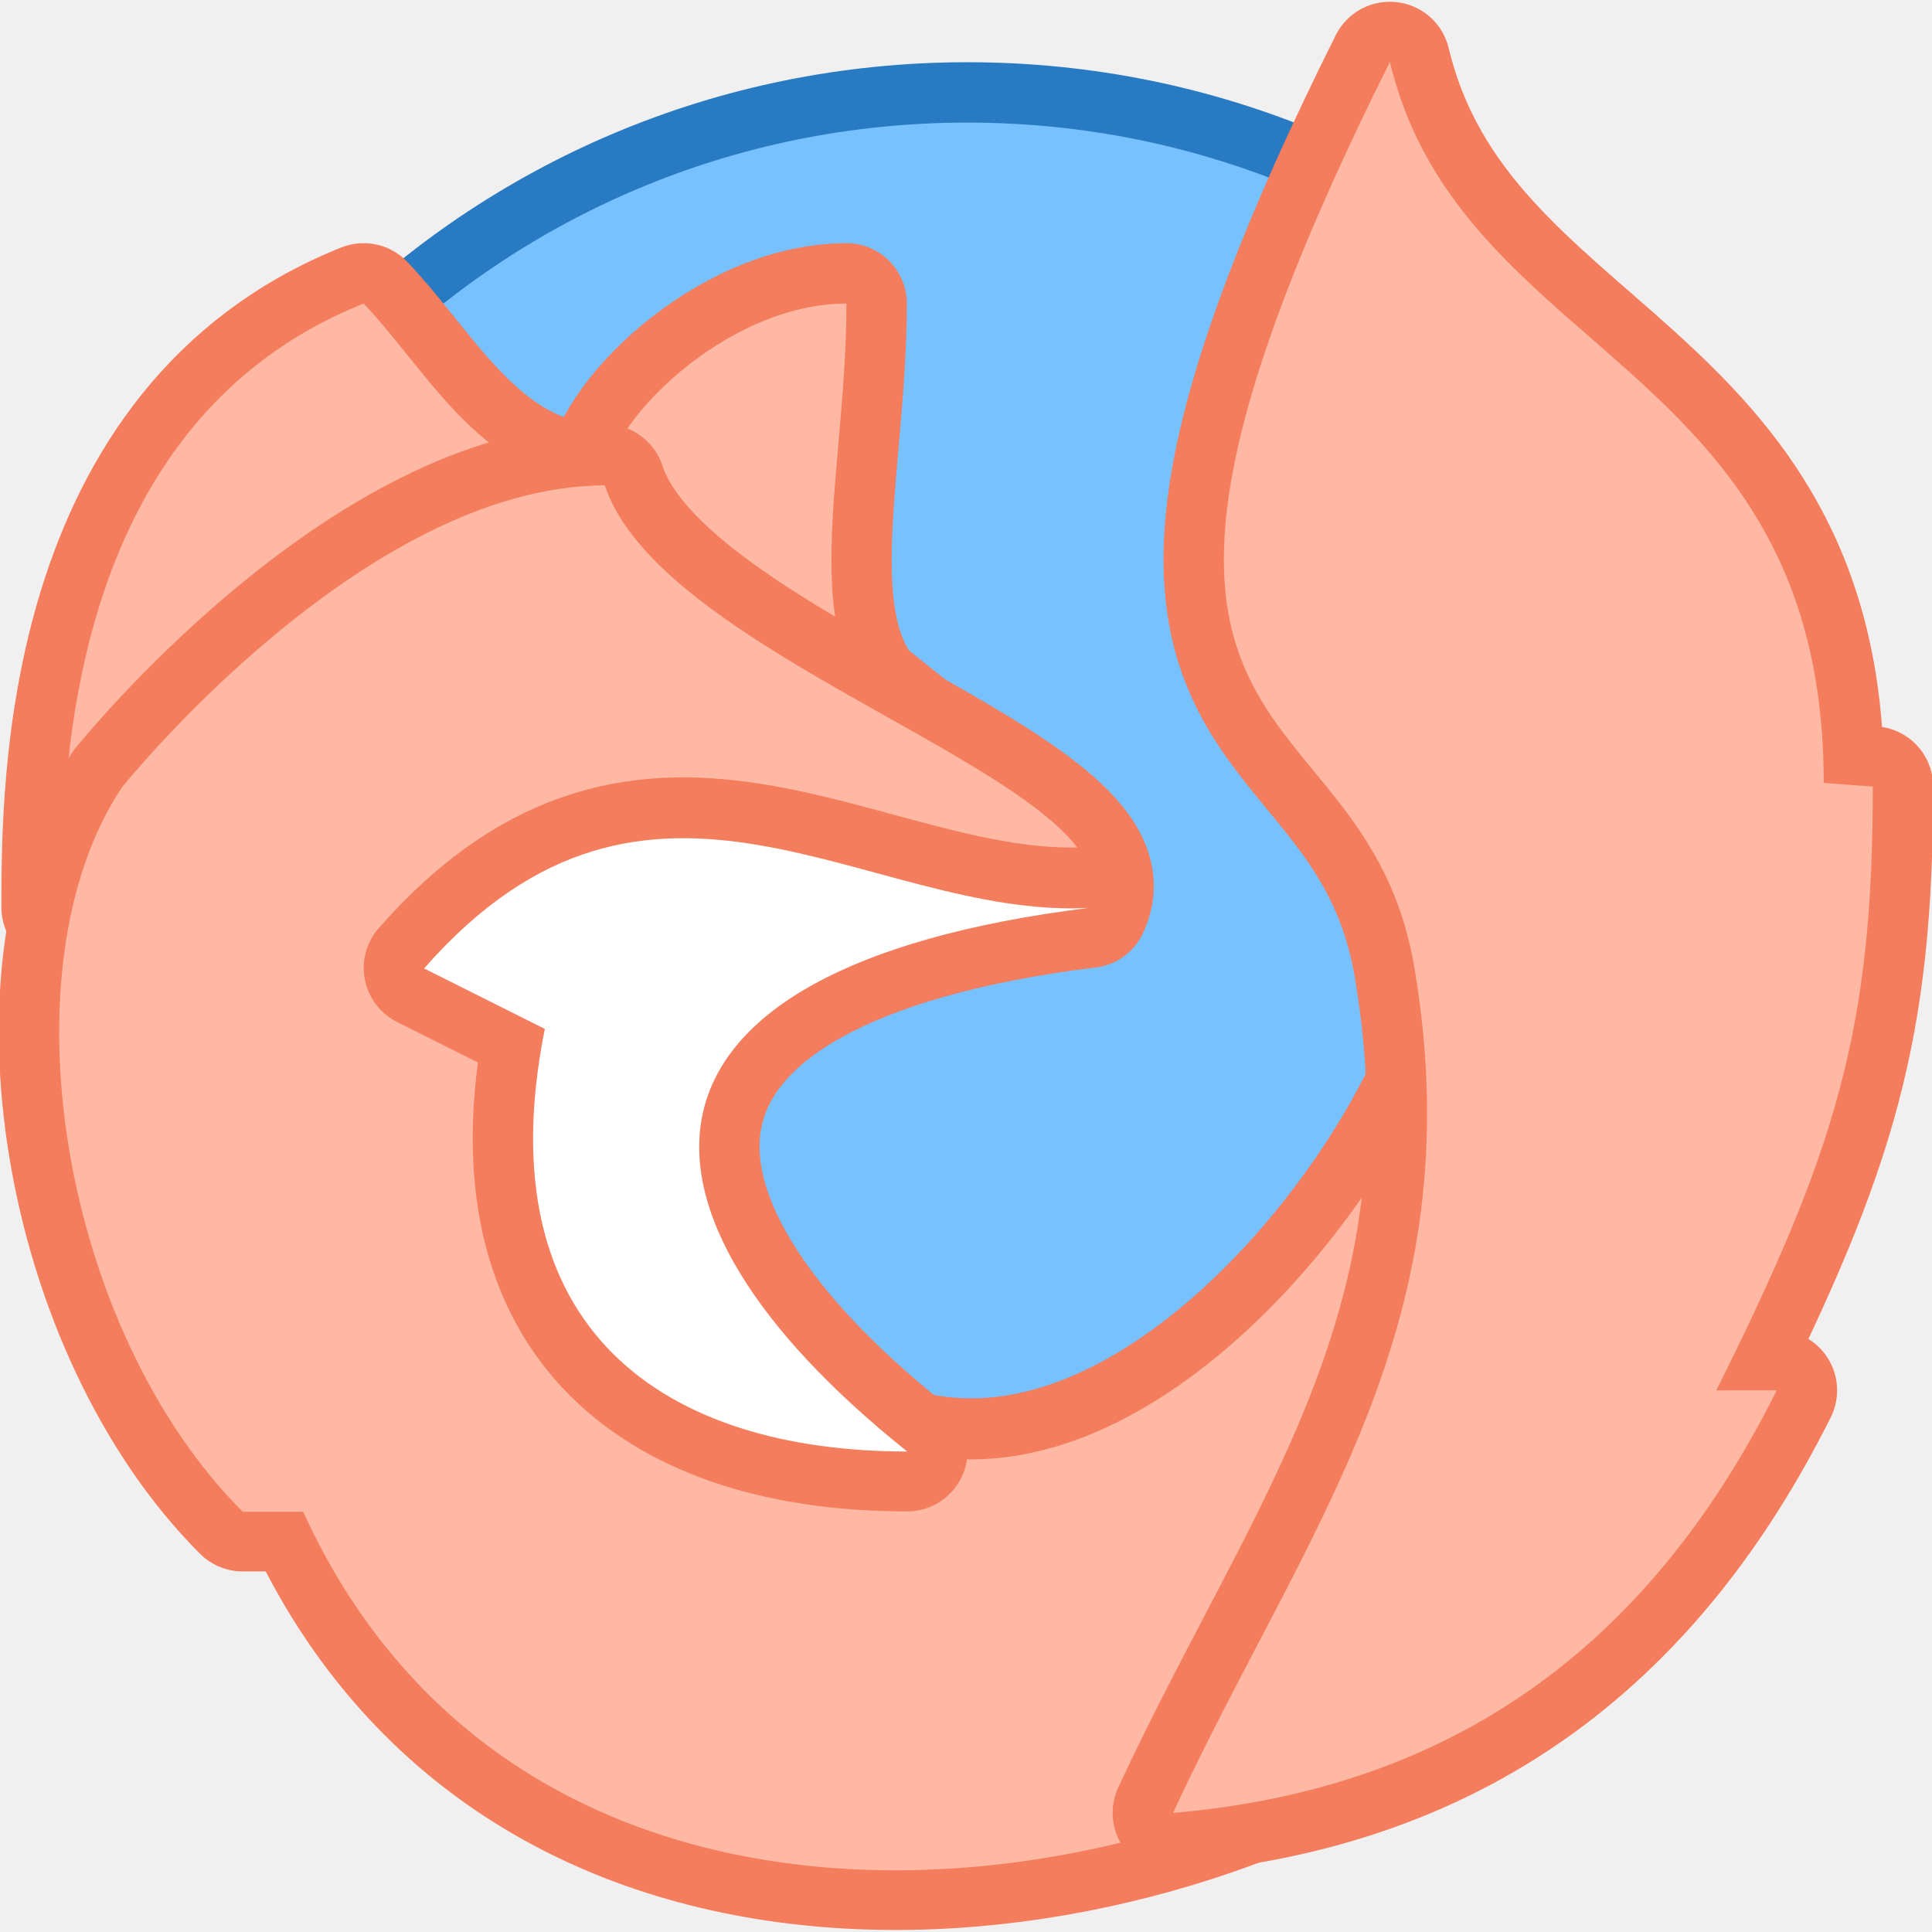
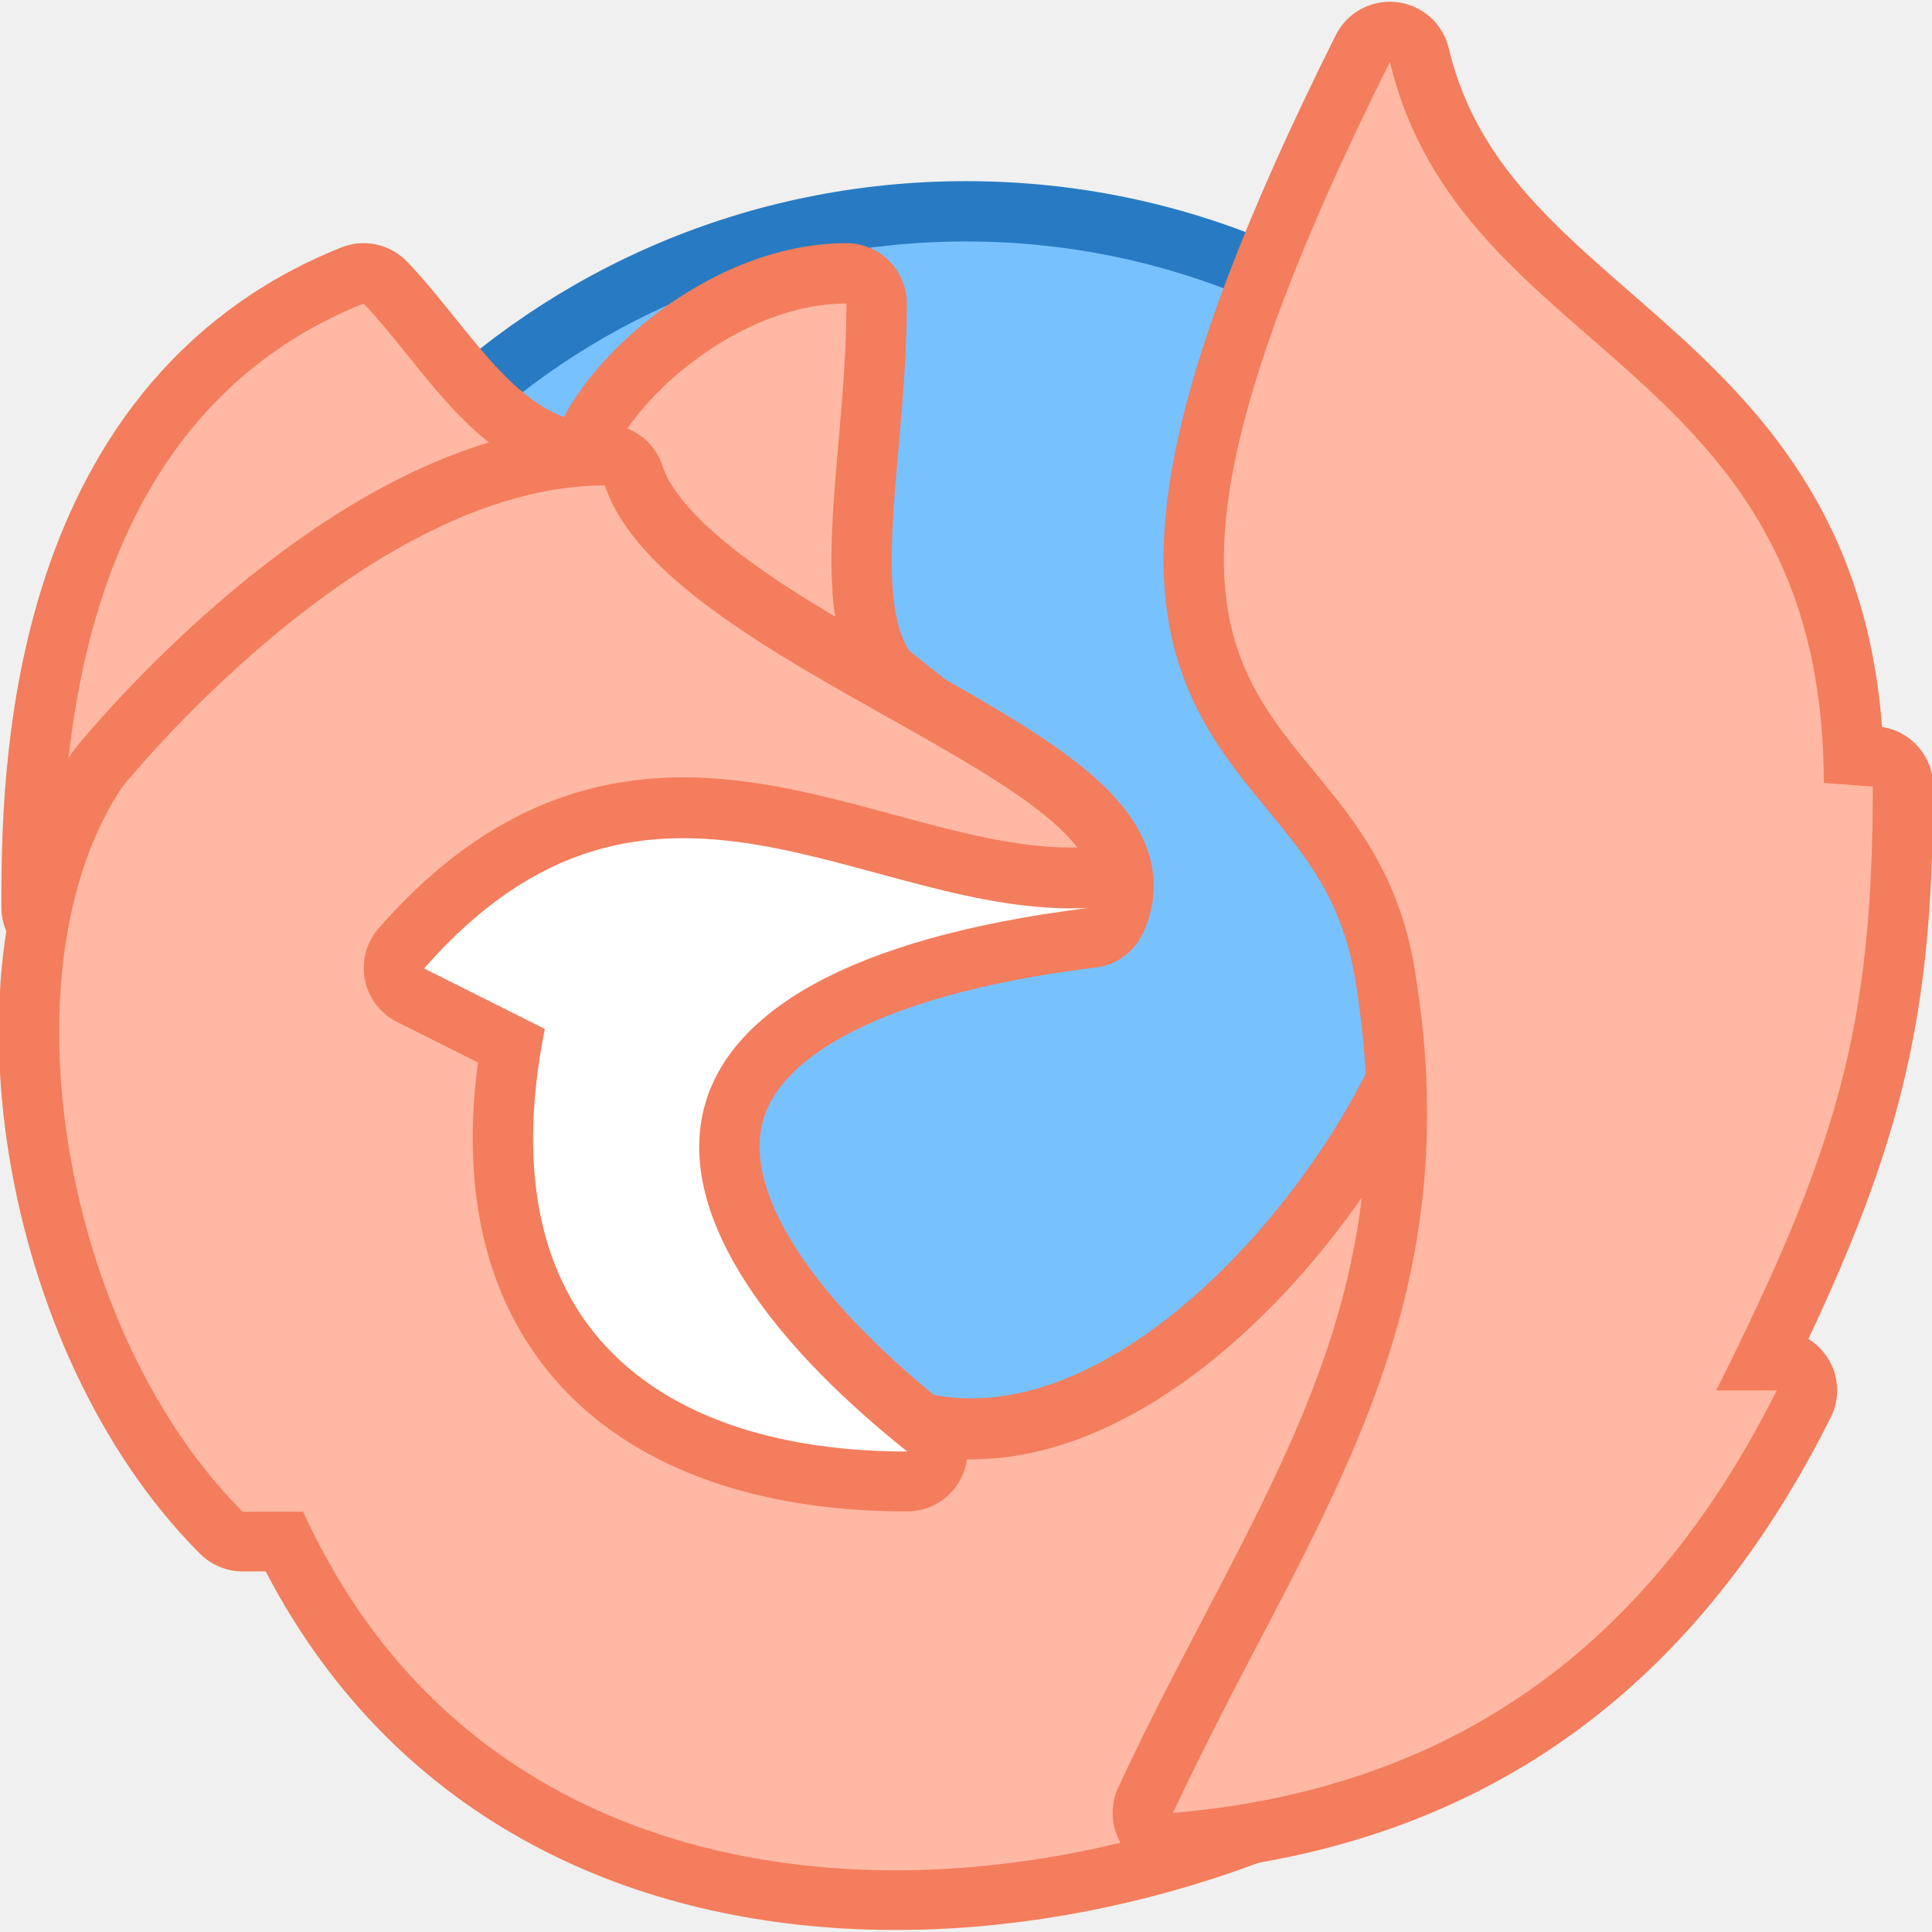
<svg xmlns="http://www.w3.org/2000/svg" width="32" height="32" viewBox="0 0 8.467 8.467" version="1.1" id="svg8">
  <defs id="defs2">
    <style type="text/css" id="current-color-scheme">
      .ColorScheme-Text {
        color:#122036;
      }
      </style>
    <style id="current-color-scheme-53" type="text/css">
      .ColorScheme-Text {
        color:#122036;
      }
      </style>
    <style type="text/css" id="current-color-scheme-5">
      .ColorScheme-Text {
        color:#122036;
      }
      </style>
    <style type="text/css" id="current-color-scheme-2">
      .ColorScheme-Text {
        color:#122036;
      }
      </style>
    <style type="text/css" id="current-color-scheme-1">
      .ColorScheme-Text {
        color:#122036;
      }
      </style>
    <style id="current-color-scheme-10" type="text/css">
      .ColorScheme-Text {
        color:#122036;
      }
      </style>
    <style type="text/css" id="current-color-scheme-0">
      .ColorScheme-Text {
        color:#122036;
      }
      </style>
    <style type="text/css" id="current-color-scheme-26">
      .ColorScheme-Text {
        color:#122036;
      }
      </style>
    <style type="text/css" id="current-color-scheme-7">
      .ColorScheme-Text {
        color:#122036;
      }
      </style>
    <style type="text/css" id="current-color-scheme-3">
      .ColorScheme-Text {
        color:#122036;
      }
      </style>
    <style type="text/css" id="current-color-scheme-22">
      .ColorScheme-Text {
        color:#122036;
      }
      </style>
    <style type="text/css" id="current-color-scheme-75">
      .ColorScheme-Text {
        color:#122036;
      }
      </style>
    <style id="current-color-scheme-53-3" type="text/css">
      .ColorScheme-Text {
        color:#122036;
      }
      </style>
    <style type="text/css" id="current-color-scheme-5-5">
      .ColorScheme-Text {
        color:#122036;
      }
      </style>
    <style type="text/css" id="current-color-scheme-2-6">
      .ColorScheme-Text {
        color:#122036;
      }
      </style>
    <style type="text/css" id="current-color-scheme-1-2">
      .ColorScheme-Text {
        color:#122036;
      }
      </style>
    <style id="current-color-scheme-10-9" type="text/css">
      .ColorScheme-Text {
        color:#122036;
      }
      </style>
    <style type="text/css" id="current-color-scheme-0-1">
      .ColorScheme-Text {
        color:#122036;
      }
      </style>
    <style type="text/css" id="current-color-scheme-26-2">
      .ColorScheme-Text {
        color:#122036;
      }
      </style>
    <style type="text/css" id="current-color-scheme-29">
      .ColorScheme-Text {
        color:#122036;
      }
      </style>
    <style id="current-color-scheme-5-1" type="text/css">
      .ColorScheme-Text {
        color:#122036;
      }
      </style>
    <style id="current-color-scheme-2-2" type="text/css">
      .ColorScheme-Text {
        color:#122036;
      }
      </style>
    <style id="current-color-scheme-1-7" type="text/css">
      .ColorScheme-Text {
        color:#122036;
      }
      </style>
    <style type="text/css" id="current-color-scheme-10-0">
      .ColorScheme-Text {
        color:#122036;
      }
      </style>
    <style id="current-color-scheme-0-9" type="text/css">
      .ColorScheme-Text {
        color:#122036;
      }
      </style>
    <style id="current-color-scheme-26-3" type="text/css">
      .ColorScheme-Text {
        color:#122036;
      }
      </style>
  </defs>
  <g id="layer1" transform="translate(0,-288.5333)">
    <g id="g4088" transform="translate(2.916612,0.2725575)">
      <g transform="matrix(0.2645833,0,0,0.2645833,11.90623,214.5427)" id="g2574">
-         <path id="path4628" d="m -40,279.65 c 8.31,0 15,6.69 15,15 0,8.31 -6.69,15 -15,15 -8.31,0 -15,-6.69 -15,-15 0,-8.31 6.69,-15 15,-15 z" style="fill:#287bc2;fill-opacity:1;stroke:none;stroke-width:1.47;stroke-linecap:round;stroke-linejoin:round;stroke-miterlimit:4;stroke-dasharray:none;stroke-opacity:1" />
-         <path id="path4630" d="m -40,280.65 c 7.756,0 14,6.244 14,14 0,7.756 -6.244,14 -14,14 -7.756,0 -14,-6.244 -14,-14 0,-7.756 6.244,-14 14,-14 z" style="fill:#78c1ff;fill-opacity:1;stroke:none;stroke-width:1.402;stroke-linecap:round;stroke-linejoin:round;stroke-miterlimit:4;stroke-dasharray:none;stroke-opacity:1" />
+         <path id="path4628" d="m -40.023,281.62 c 7.202,0 13,5.798 13,13 0,7.202 -5.798,13 -13,13 -7.202,0 -13,-5.798 -13,-13 0,-7.202 5.798,-13 13,-13 z" style="fill:#287bc2;fill-opacity:1;stroke:none;stroke-width:1.274;stroke-linecap:round;stroke-linejoin:round;stroke-miterlimit:4;stroke-dasharray:none;stroke-opacity:1" />
+         <path id="path4630" d="m -40.023,282.619 c 6.648,0 12,5.352 12,12 0,6.648 -5.352,12 -12,12 -6.648,0 -12,-5.352 -12,-12 0,-6.648 5.352,-12 12,-12 z" style="fill:#78c1ff;fill-opacity:1;stroke:none;stroke-width:1.202;stroke-linecap:round;stroke-linejoin:round;stroke-miterlimit:4;stroke-dasharray:none;stroke-opacity:1" />
      </g>
      <path id="path1244-9" d="m -0.265,290.385 c 0,-0.265 0.529,-0.794 1.058,-0.794 0,0.794 -0.265,1.587 0.265,1.852 z" style="fill:none;stroke:#f37d5c;stroke-width:0.529;stroke-linecap:round;stroke-linejoin:round;stroke-miterlimit:4;stroke-dasharray:none;stroke-opacity:1" />
      <path id="path1244-3-2" d="m -0.265,290.385 c 0,-0.265 0.529,-0.794 1.058,-0.794 0,0.794 -0.264,1.588 0.265,1.852 z" style="fill:#ffb8a3;fill-opacity:1;stroke:none;stroke-width:0.529;stroke-linecap:round;stroke-linejoin:round;stroke-miterlimit:4;stroke-dasharray:none;stroke-opacity:1" />
      <path id="path1227-28" d="m -0.265,290.385 c -0.529,0 -0.768,-0.49 -1.058,-0.794 -1.323,0.529 -1.323,2.117 -1.323,2.646 z" style="fill:none;stroke:#f37d5c;stroke-width:0.529;stroke-linecap:round;stroke-linejoin:round;stroke-miterlimit:4;stroke-dasharray:none;stroke-opacity:1" />
      <path id="path1227-2-9" d="m -0.265,290.385 c -0.529,0 -0.768,-0.49 -1.058,-0.794 -1.323,0.529 -1.323,2.117 -1.323,2.646 z" style="fill:#ffb8a3;fill-opacity:1;stroke:none;stroke-width:0.529;stroke-linecap:round;stroke-linejoin:round;stroke-miterlimit:4;stroke-dasharray:none;stroke-opacity:1" />
      <path id="path1261-73" d="m -0.265,290.385 c -1.058,0 -2.117,1.323 -2.117,1.323 -0.529,0.794 -0.265,2.381 0.529,3.175 H -1.587 c 0.973,2.133 3.714,1.777 5.027,0.794 v -2.91 c -0.265,0.794 -1.323,2.117 -2.381,1.852 l -5.292e-4,0.002 c -2.381,-1.59 5.292e-4,-2.383 0.794,-2.383 C 2.117,291.708 6.5510512e-8,291.179 -0.265,290.385 Z" style="fill:none;stroke:#f37d5c;stroke-width:0.529;stroke-linecap:round;stroke-linejoin:round;stroke-miterlimit:4;stroke-dasharray:none;stroke-opacity:1" />
      <path id="path1261-73-5" d="m -0.265,290.388 c -1.058,0 -2.117,1.323 -2.117,1.323 -0.529,0.794 -0.265,2.381 0.529,3.175 h 0.265 c 0.973,2.133 3.714,1.777 5.027,0.794 v -2.91 c -0.265,0.794 -1.323,2.117 -2.381,1.852 l -5.292e-4,0.002 c -2.381,-1.59 5.292e-4,-2.383 0.794,-2.383 0.265,-0.529 -1.852,-1.058 -2.117,-1.852 z" style="fill:#ffb8a3;fill-opacity:1;stroke:none;stroke-width:0.529;stroke-linecap:round;stroke-linejoin:round;stroke-miterlimit:4;stroke-dasharray:none;stroke-opacity:1" />
      <path id="path1175-1" d="m 1.058,294.619 c -1.323,-1.058 -1.323,-2.117 0.794,-2.381 -0.969,0.046 -1.915,-0.87 -2.91,0.265 l 0.529,0.265 c -0.265,1.323 0.529,1.852 1.588,1.852 z" style="fill:none;stroke:#f37d5c;stroke-width:0.529;stroke-linecap:butt;stroke-linejoin:round;stroke-miterlimit:4;stroke-dasharray:none;stroke-opacity:1" />
      <path id="path1175-7-2" d="m 1.058,294.621 c -1.323,-1.058 -1.323,-2.117 0.794,-2.381 -0.969,0.046 -1.915,-0.87 -2.91,0.265 l 0.529,0.265 c -0.265,1.323 0.529,1.852 1.588,1.852 z" style="fill:#ffffff;fill-opacity:1;stroke:none;stroke-width:0.529;stroke-linecap:butt;stroke-linejoin:round;stroke-miterlimit:4;stroke-dasharray:none;stroke-opacity:1" />
      <path id="path1143-1-8-9-9" d="m 3.175,288.533 c 0.314,1.307 1.901,1.307 1.901,3.159 l 0.215,0.016 c 0,1.058 -0.157,1.588 -0.686,2.646 h 0.265 c -0.529,1.058 -1.354,1.741 -2.646,1.852 0.58,-1.25 1.324,-2.128 1.058,-3.704 -0.222,-1.317 -1.695,-0.794 -0.108,-3.969 z" style="fill:none;fill-opacity:1;stroke:#f37d5c;stroke-width:0.529;stroke-linecap:butt;stroke-linejoin:round;stroke-miterlimit:4;stroke-dasharray:none;stroke-opacity:1" />
      <path style="fill:#ffb8a3;fill-opacity:1;stroke:none;stroke-width:0.529;stroke-linecap:butt;stroke-linejoin:round;stroke-miterlimit:4;stroke-dasharray:none;stroke-opacity:1" d="m 3.175,288.533 c 0.314,1.307 1.901,1.307 1.901,3.159 l 0.215,0.016 c 0,1.058 -0.157,1.588 -0.686,2.646 h 0.265 c -0.529,1.058 -1.354,1.741 -2.646,1.852 0.58,-1.25 1.324,-2.128 1.058,-3.704 -0.222,-1.317 -1.695,-0.794 -0.108,-3.969 z" id="path1143-1-8-9-9-4" />
    </g>
  </g>
</svg>
